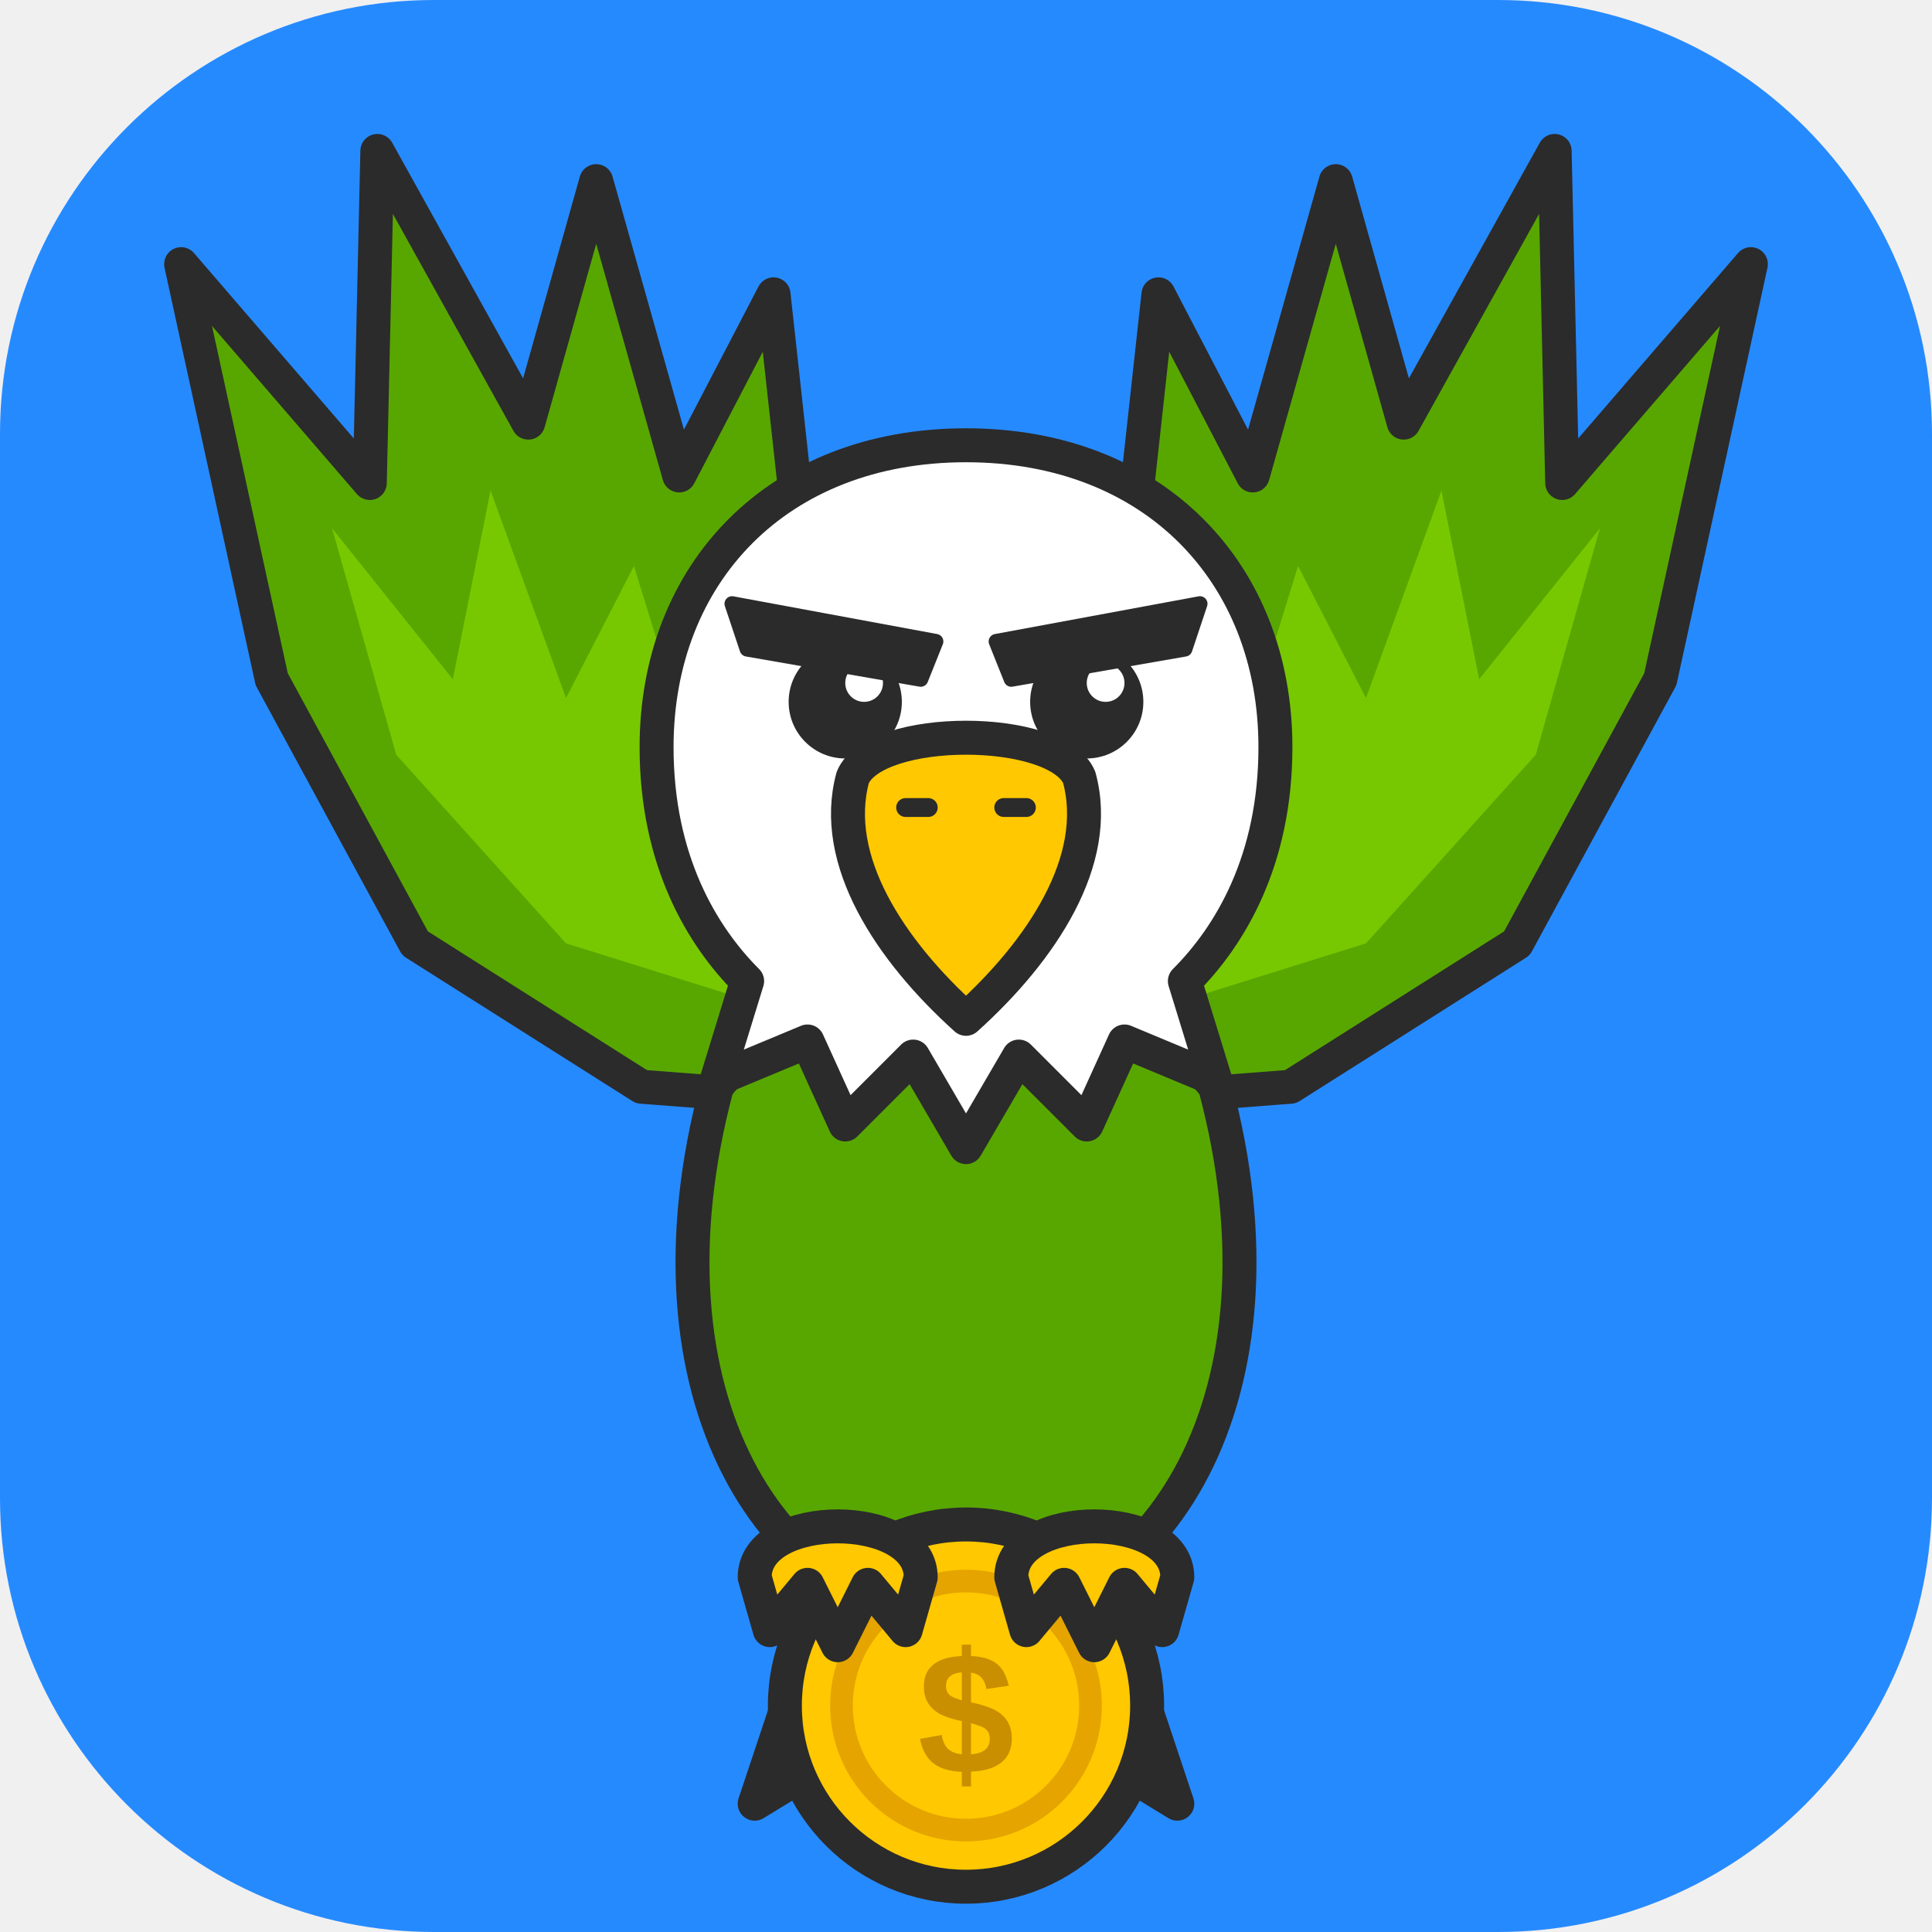
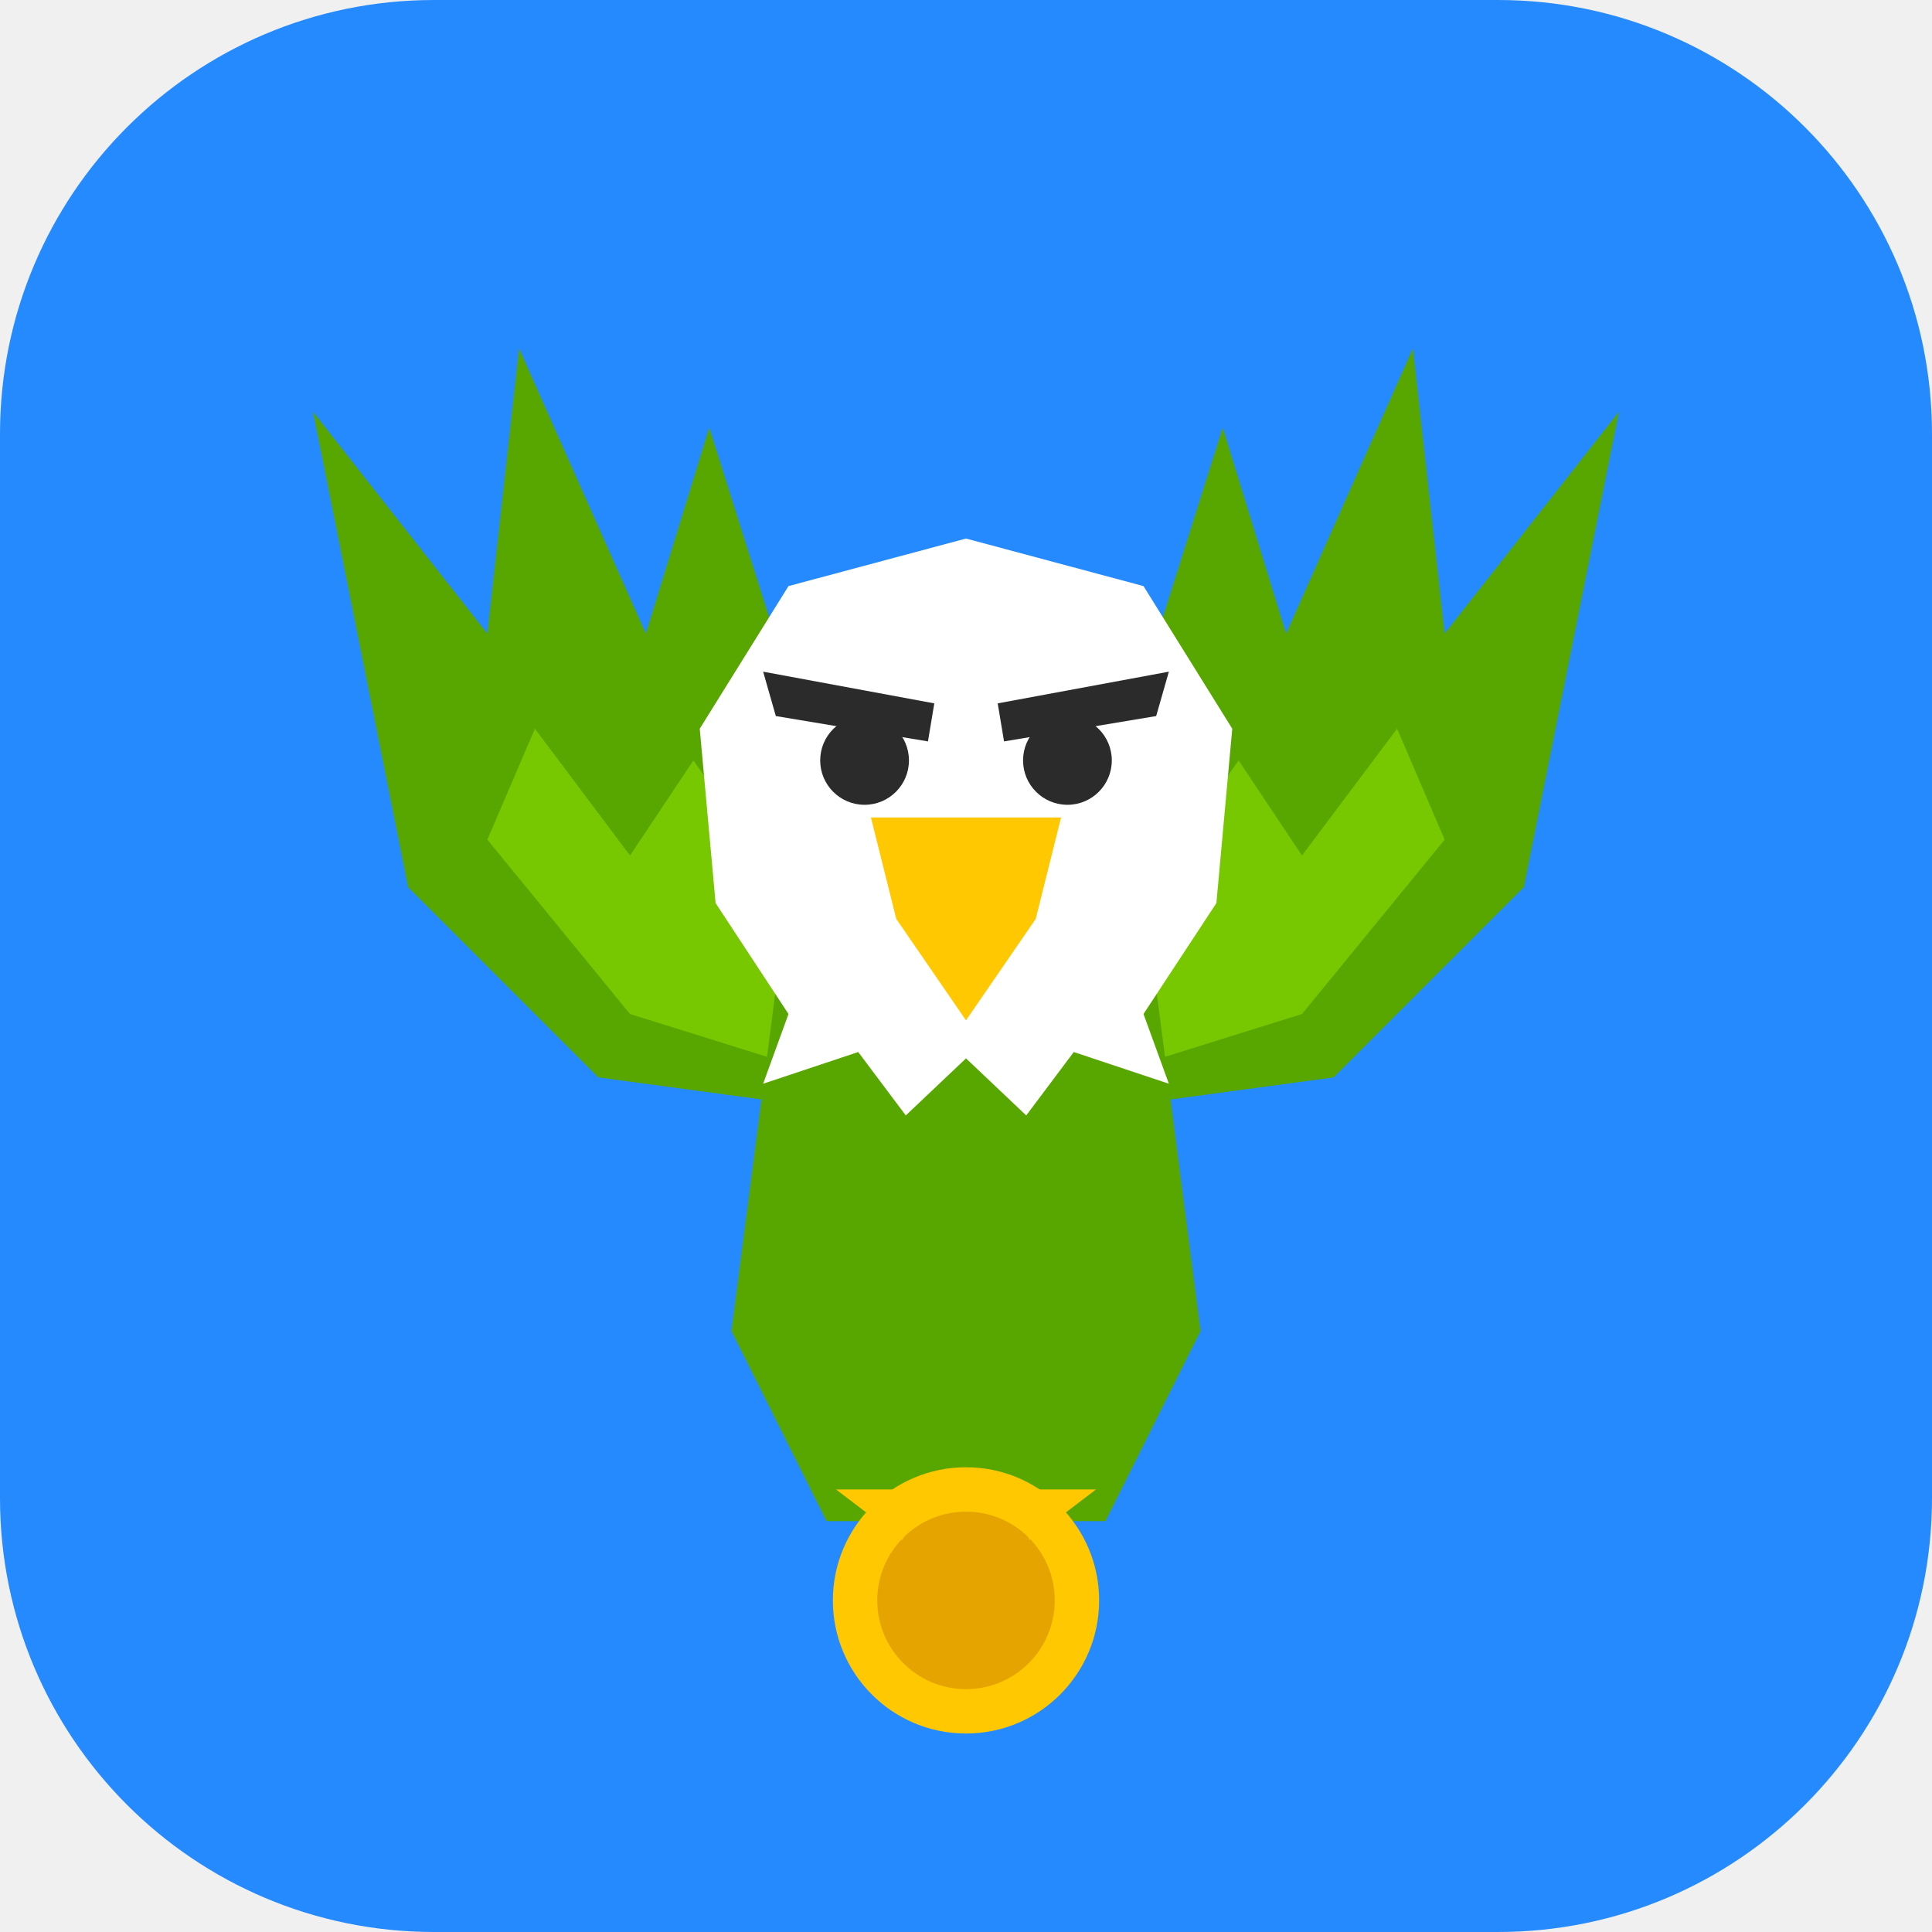
<svg xmlns="http://www.w3.org/2000/svg" viewBox="0 0 512 512">
-   <defs>
-     <clipPath id="k">
-       <rect width="512" height="512" rx="115" />
-     </clipPath>
-   </defs>
-   <g clip-path="url(#k)">
-     <rect width="512" height="512" fill="#268AFF" />
-     <path d="M226 400 L200 478 L236 456 L256 492 L276 456 L312 478 L286 400 Z" fill="#fff" stroke="#2B2B2B" stroke-width="9" stroke-linejoin="round" />
-     <path d="M222 292 L170 288 L110 250 L72 180 L48 70 L98 128 L100 40 L140 112 L158 48 L180 126 L205 78 L214 160 L226 230 Z" fill="#58A700" stroke="#2B2B2B" stroke-width="9" stroke-linejoin="round" />
-     <path d="M214 270 L150 250 L105 200 L88 140 L120 180 L130 130 L150 185 L168 150 L185 205 L205 175 L215 230 Z" fill="#77C800" />
-     <path d="M290 292 L342 288 L402 250 L440 180 L464 70 L414 128 L412 40 L372 112 L354 48 L332 126 L307 78 L298 160 L286 230 Z" fill="#58A700" stroke="#2B2B2B" stroke-width="9" stroke-linejoin="round" />
-     <path d="M298 270 L362 250 L407 200 L424 140 L392 180 L382 130 L362 185 L344 150 L327 205 L307 175 L297 230 Z" fill="#77C800" />
-     <path d="M190 288 C168 370 205 428 256 430 C307 428 344 370 322 288 C300 258 212 258 190 288 Z" fill="#58A700" stroke="#2B2B2B" stroke-width="9" stroke-linejoin="round" />
-     <path d="M256 118 C306 118 338 152 338 198 C338 228 326 248 314 260 L322 286 L298 276 L288 298 L270 280 L256 304 L242 280 L224 298 L214 276 L190 286 L198 260 C186 248 174 228 174 198 C174 152 206 118 256 118 Z" fill="#fff" stroke="#2B2B2B" stroke-width="9" stroke-linejoin="round" />
-     <circle cx="224" cy="186" r="15" fill="#2B2B2B" />
-     <circle cx="288" cy="186" r="15" fill="#2B2B2B" />
-     <circle cx="229" cy="181" r="5" fill="#fff" />
-     <circle cx="293" cy="181" r="5" fill="#fff" />
-     <path d="M194 160 L248 170 L244 180 L198 172 Z M318 160 L264 170 L268 180 L314 172 Z" fill="#2B2B2B" stroke="#2B2B2B" stroke-width="4" stroke-linejoin="round" />
-     <path d="M226 206 C232 192 280 192 286 206 C292 228 276 252 256 270 C236 252 220 228 226 206 Z" fill="#FFC800" stroke="#2B2B2B" stroke-width="9" stroke-linejoin="round" />
-     <path d="M240 214 L246 214 M266 214 L272 214" stroke="#2B2B2B" stroke-width="5" stroke-linecap="round" />
-     <circle cx="256" cy="452" r="48" fill="#FFC800" stroke="#2B2B2B" stroke-width="9" stroke-linejoin="round" />
-     <circle cx="256" cy="452" r="33" fill="none" stroke="#E5A400" stroke-width="6" />
-     <text x="256" y="470" text-anchor="middle" font-family="Nunito,Arial,sans-serif" font-weight="900" font-size="46" fill="#C98F00">$</text>
-     <path d="M200 418 C200 400 244 400 244 418 L240 432 L230 420 L222 436 L214 420 L204 432 Z" fill="#FFC800" stroke="#2B2B2B" stroke-width="9" stroke-linejoin="round" />
-     <path d="M268 418 C268 400 312 400 312 418 L308 432 L298 420 L290 436 L282 420 L272 432 Z" fill="#FFC800" stroke="#2B2B2B" stroke-width="9" stroke-linejoin="round" />
+   <rect width="512" height="512" rx="115" fill="#268AFF" />
+   <g transform="translate(256 262) scale(.84) translate(-256 -262)">
+     <path d="M214 300 L140 290 L80 230 L50 80 L105 150 L115 60 L155 150 L175 85 L205 180 L225 240 Z" fill="#58A700" />
+     <path d="M298 300 L372 290 L432 230 L462 80 L407 150 L397 60 L357 150 L337 85 L307 180 L287 240 Z" fill="#58A700" />
+     <path d="M214 290 L150 270 L105 215 L120 180 L150 220 L170 190 L205 240 Z" fill="#77C800" />
+     <path d="M298 290 L362 270 L407 215 L392 180 L362 220 L342 190 L307 240 Z" fill="#77C800" />
+     <path d="M196 262 L316 262 L330 370 L300 430 L212 430 L182 370 Z" fill="#58A700" />
+     <path d="M256 120 L312 135 L340 180 L335 235 L312 270 L320 292 L290 282 L275 302 L256 284 L237 302 L222 282 L192 292 L200 270 L177 235 L172 180 L200 135 Z" fill="#FFFFFF" />
+     <circle cx="224" cy="190" r="14" fill="#2B2B2B" />
+     <circle cx="288" cy="190" r="14" fill="#2B2B2B" />
+     <path d="M192 162 L246 172 L244 184 L196 176 Z" fill="#2B2B2B" />
+     <path d="M320 162 L266 172 L268 184 L316 176 Z" fill="#2B2B2B" />
+     <path d="M226 208 L286 208 L278 240 L256 272 L234 240 Z" fill="#FFC800" />
+     <circle cx="256" cy="455" r="42" fill="#FFC800" />
+     <circle cx="256" cy="455" r="28" fill="#E5A400" />
+     <path d="M215 420 L240 420 L236 436 Z" fill="#FFC800" />
+     <path d="M272 420 L297 420 L276 436 Z" fill="#FFC800" />
  </g>
</svg>
